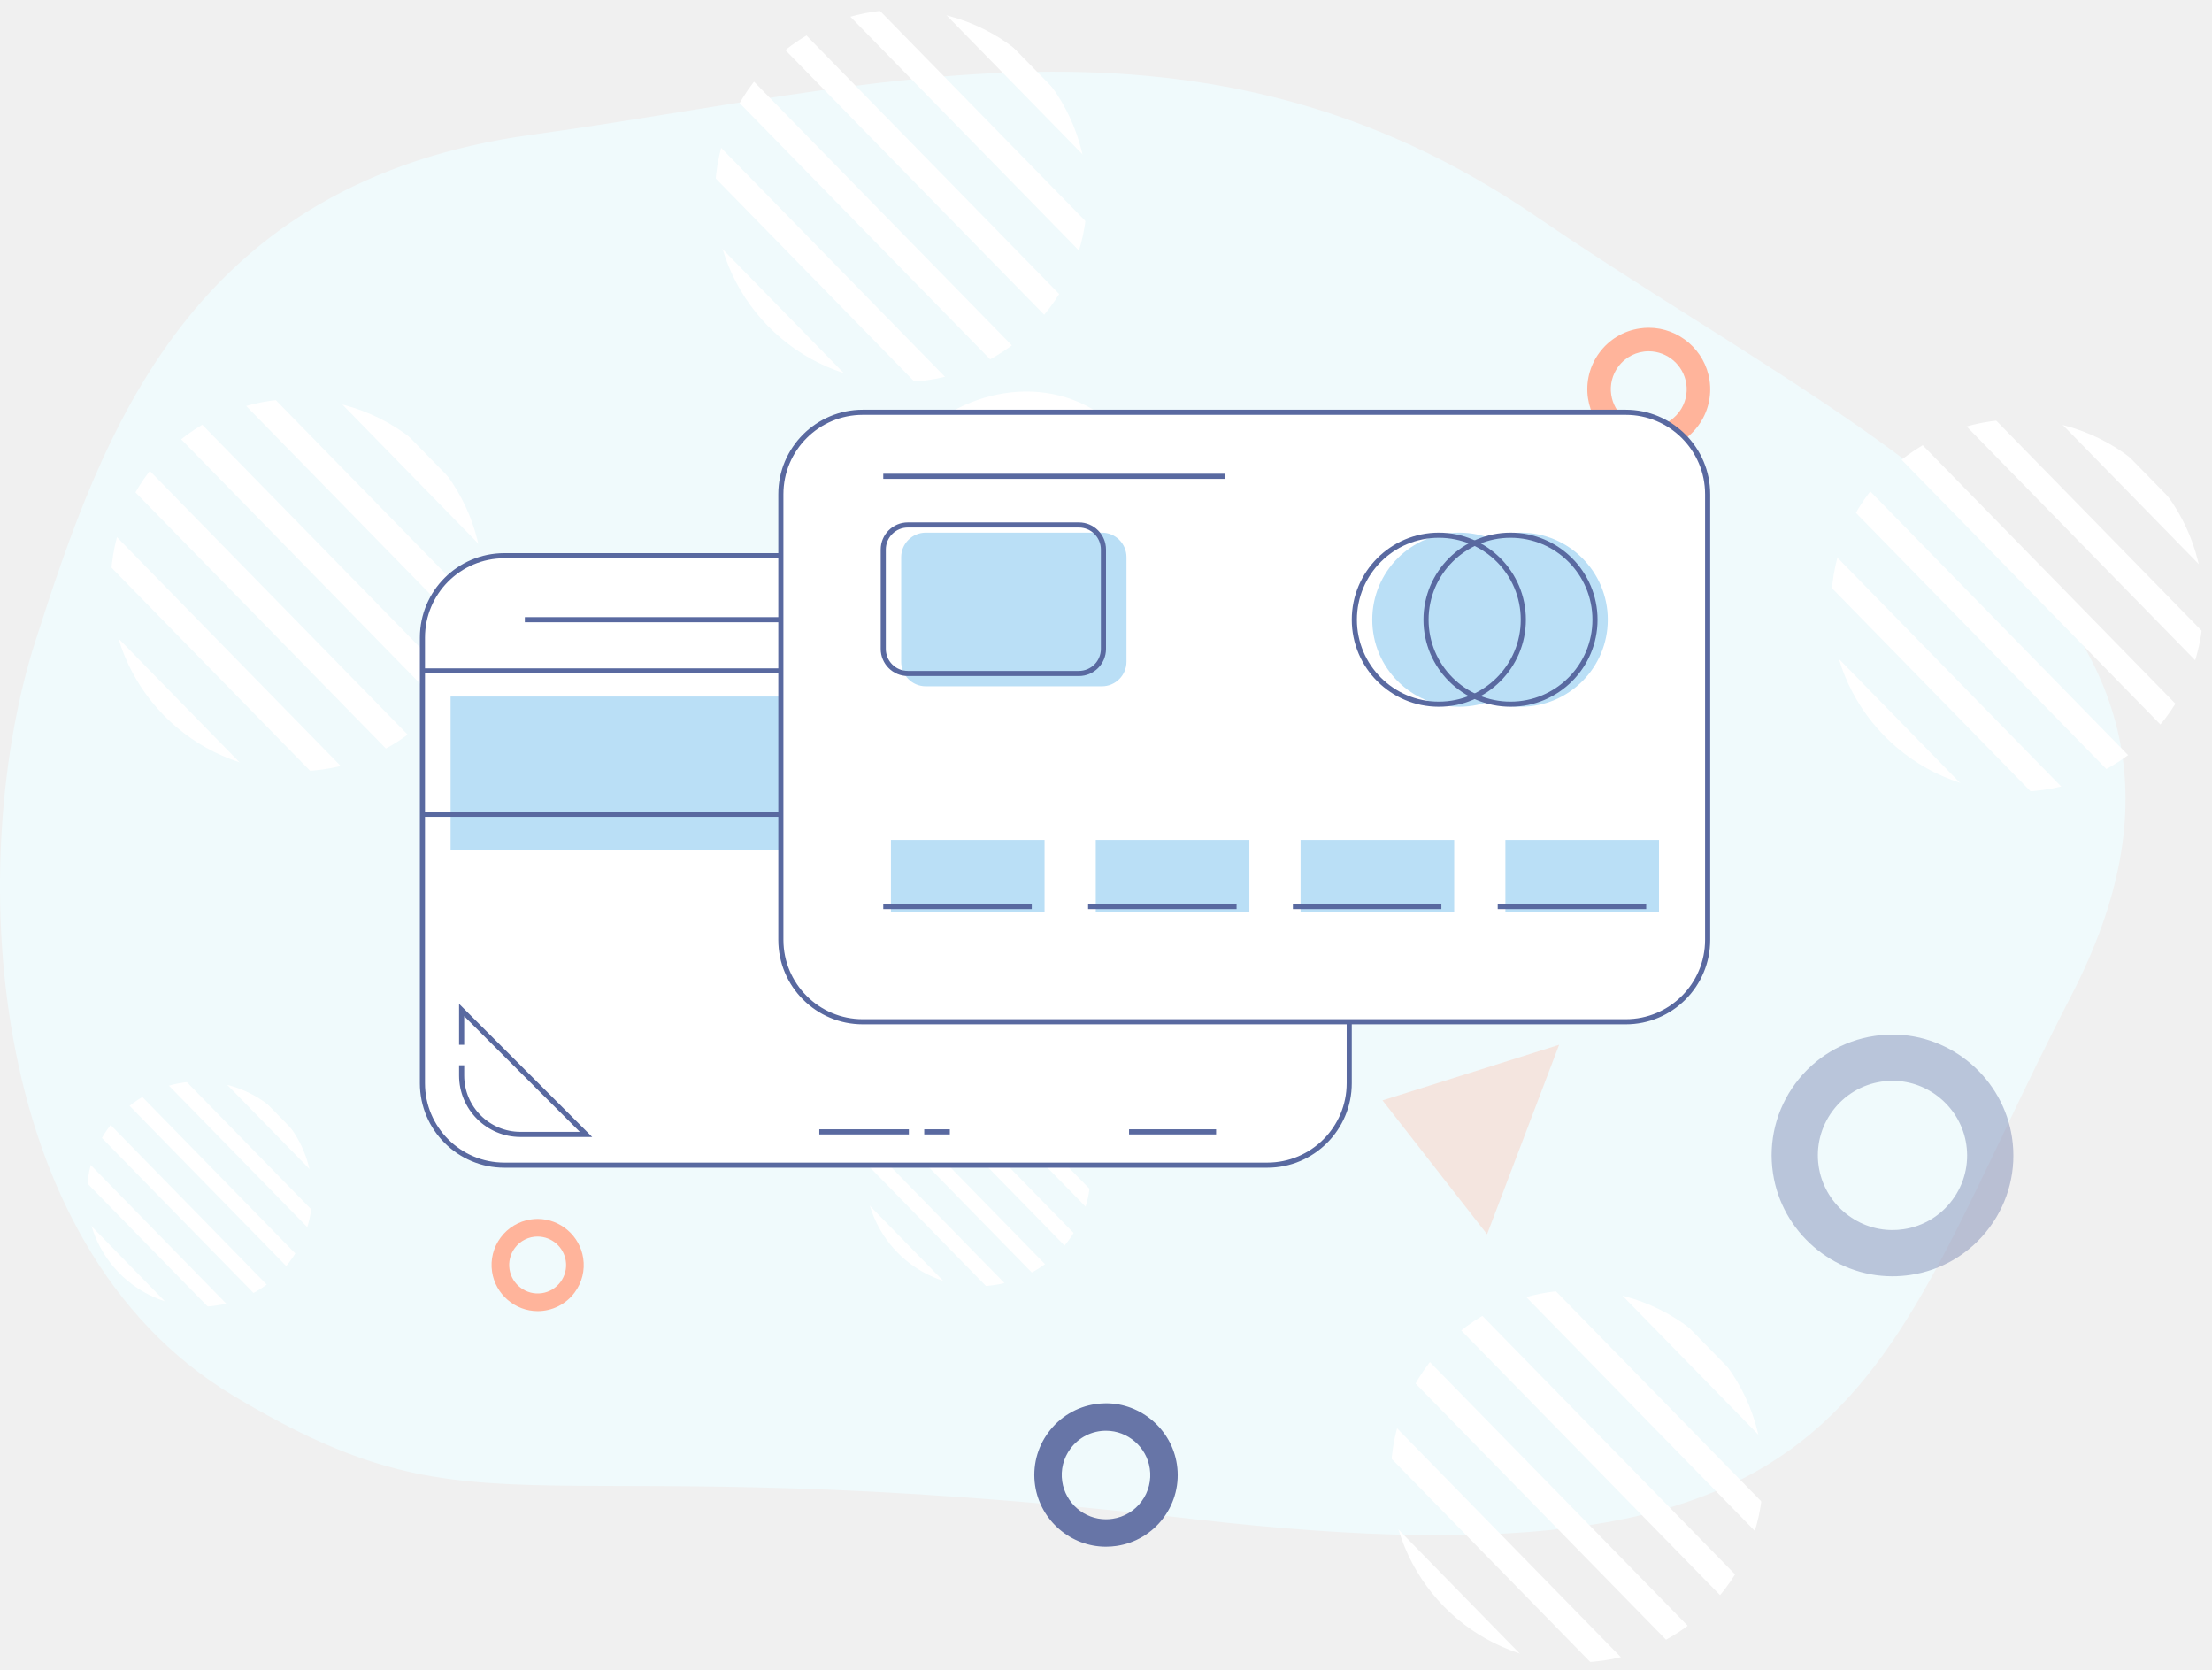
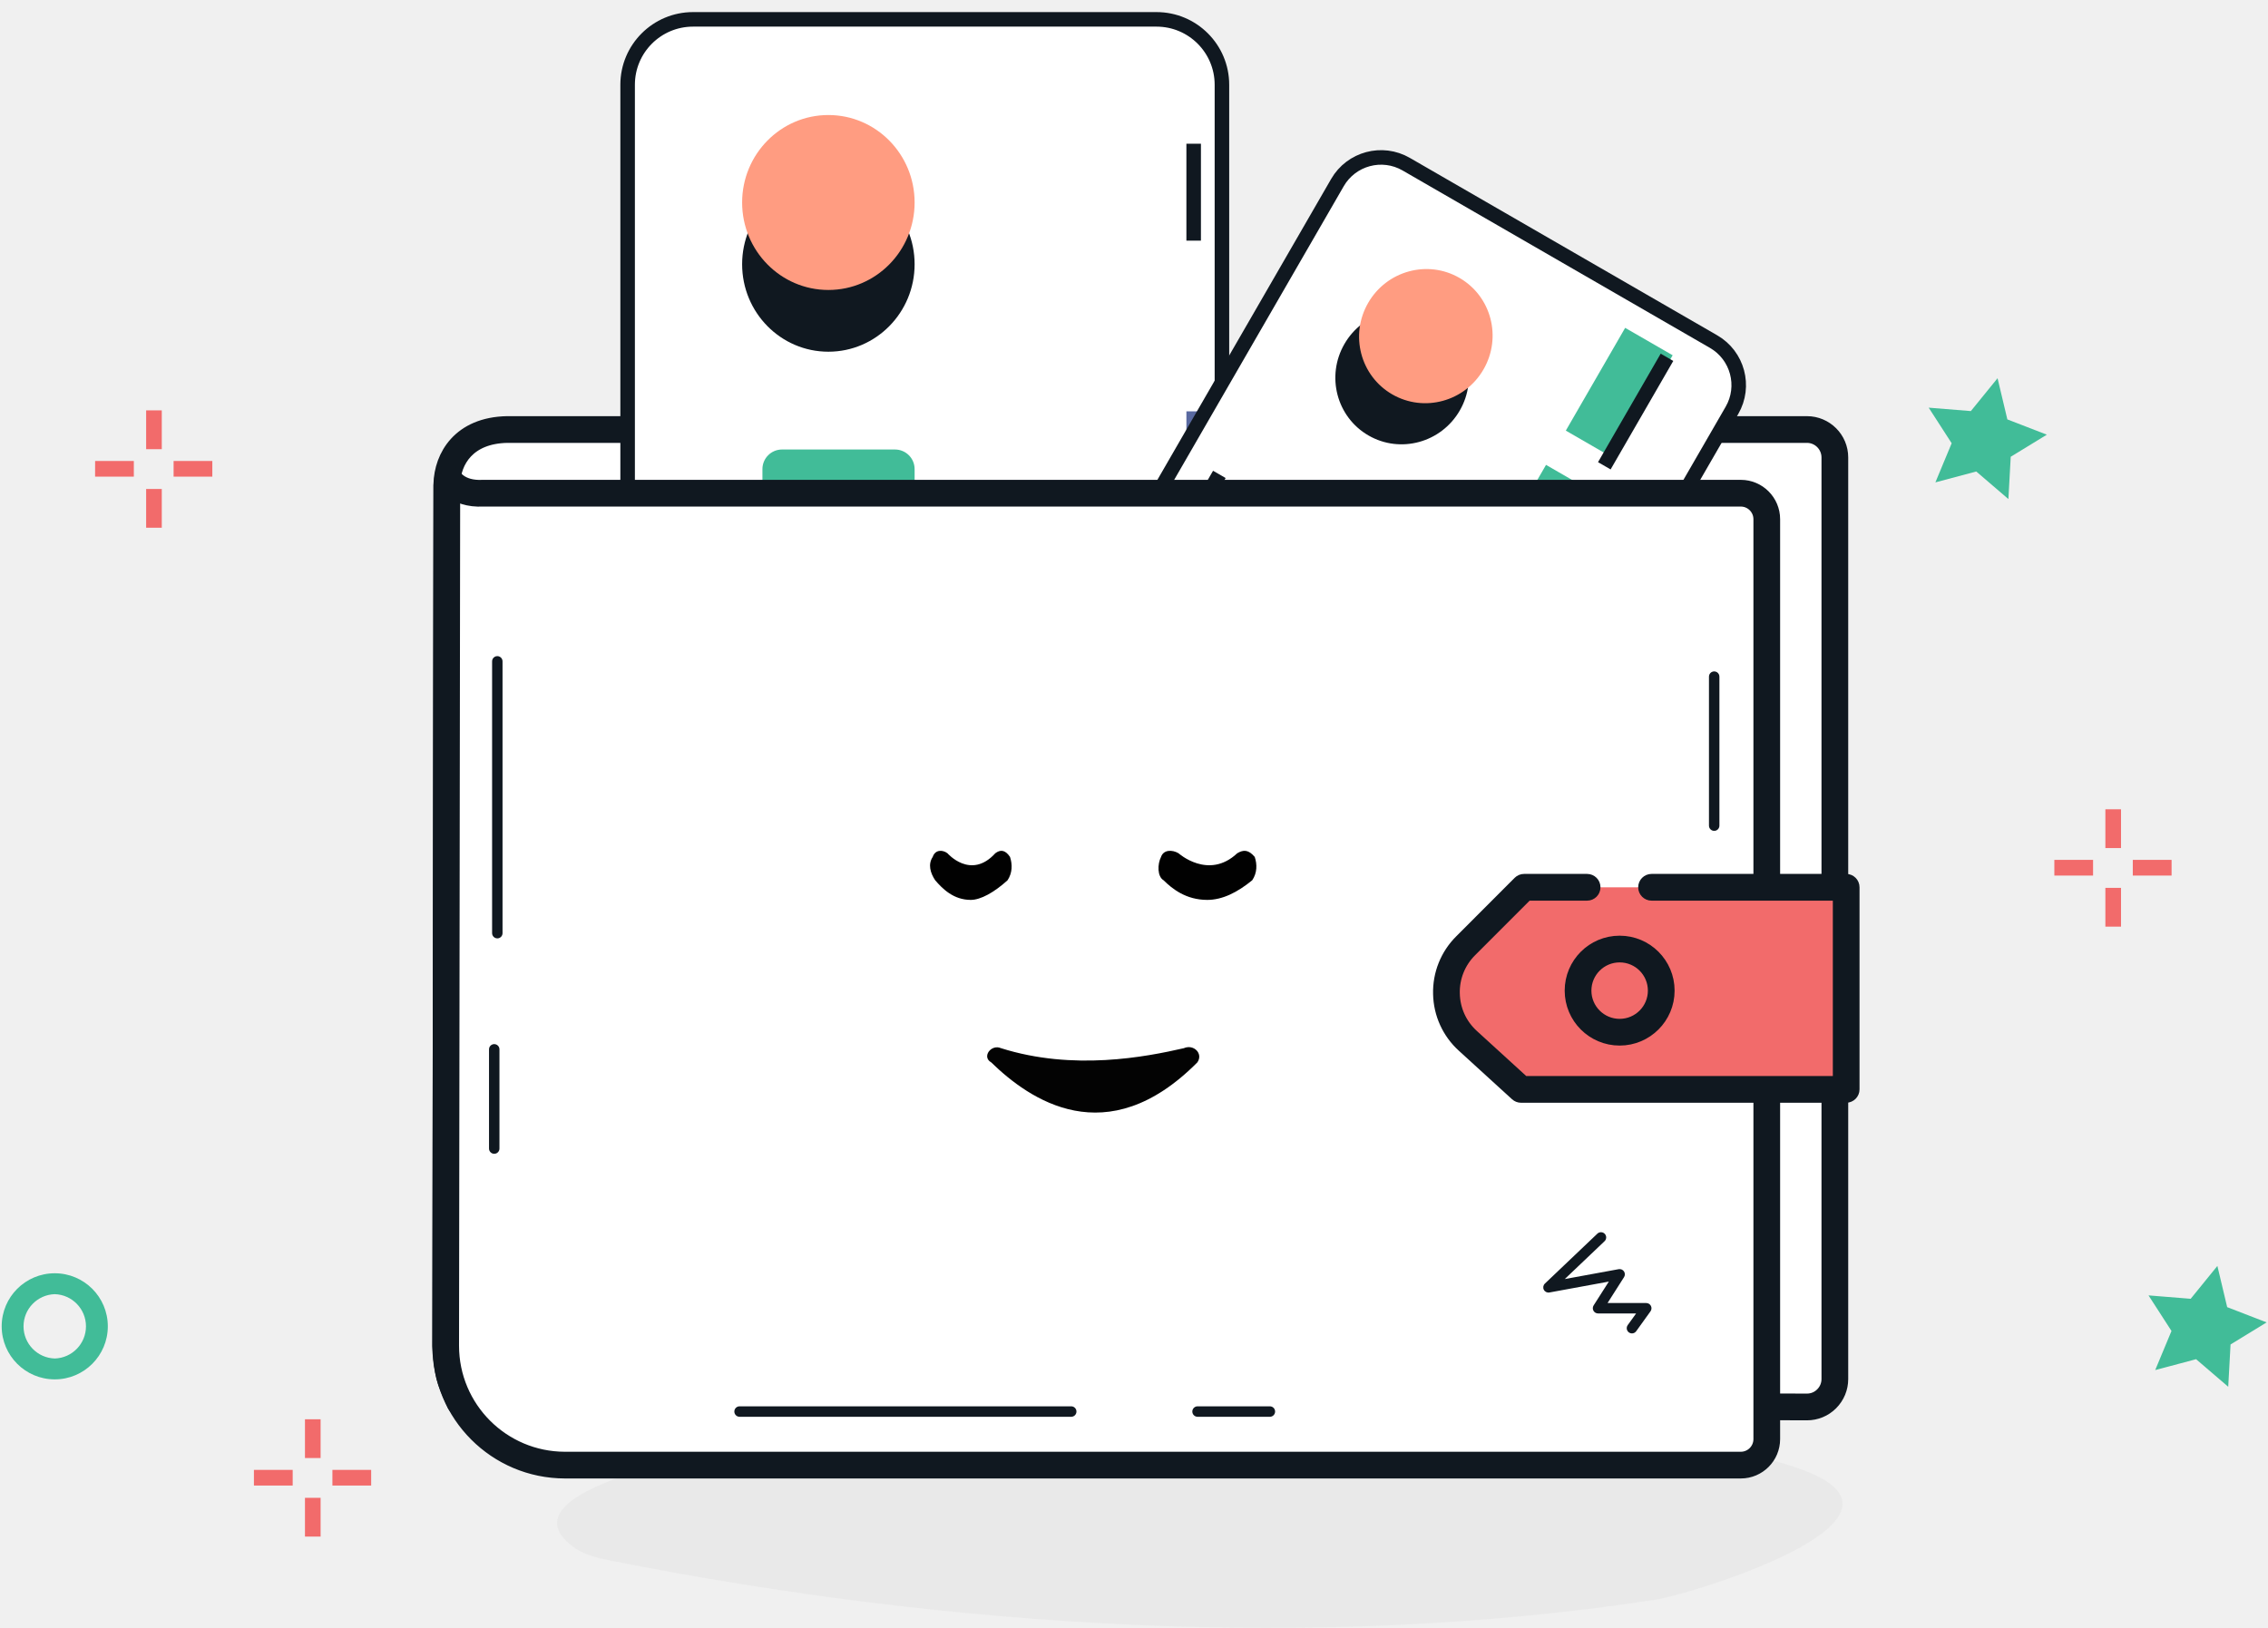
- <svg xmlns="http://www.w3.org/2000/svg" xmlns:xlink="http://www.w3.org/1999/xlink" width="216" height="163" viewBox="0 0 216 163">
-   <defs>
-     <path id="a" d="M37.156 19.327C37.268 9.292 29.223 1.063 19.185.952 9.15.839.924 8.884.811 18.919.697 28.956 8.742 37.183 18.779 37.298c10.035.111 18.264-7.934 18.377-17.971" />
-     <path id="c" d="M37.156 19.327C37.268 9.292 29.223 1.063 19.185.952 9.15.839.924 8.884.811 18.919.697 28.956 8.742 37.183 18.779 37.298c10.035.111 18.264-7.934 18.377-17.971" />
-     <path id="e" d="M37.156 19.327C37.268 9.292 29.223 1.063 19.185.952 9.15.839.924 8.884.811 18.919.697 28.956 8.742 37.183 18.779 37.298c10.035.111 18.264-7.934 18.377-17.971" />
-     <path id="g" d="M37.156 19.327C37.268 9.292 29.223 1.063 19.185.952 9.15.839.924 8.884.811 18.919.697 28.956 8.742 37.183 18.779 37.298c10.035.111 18.264-7.934 18.377-17.971" />
-     <path id="i" d="M22.49 11.698C22.556 5.624 17.687.643 11.611.576 5.538.508.559 5.377.491 11.451c-.07 6.075 4.8 11.055 10.875 11.124 6.074.067 11.055-4.802 11.123-10.877" />
-     <path id="k" d="M22.49 11.698C22.556 5.624 17.687.643 11.611.576 5.538.508.559 5.377.491 11.451c-.07 6.075 4.8 11.055 10.875 11.124 6.074.067 11.055-4.802 11.123-10.877" />
-   </defs>
+ <svg xmlns="http://www.w3.org/2000/svg" width="78" height="56" viewBox="0 0 78 56">
  <g fill="none" fill-rule="evenodd">
-     <path fill="#F0FAFC" d="M150.055 21.165c32.86 22.473 71.887 37.933 52.183 76.072-19.704 38.138-19.397 58.695-85.7 51.067-66.305-7.627-68.787 2.901-93.726-12.03-24.939-14.93-25.94-53.205-19.36-73.677 6.58-20.47 15.099-44.87 48.516-49.449 33.418-4.578 65.227-14.457 98.087 8.017z" />
-     <g transform="translate(69)">
-       <mask id="b" fill="#fff">
-         <use xlink:href="#a" />
-       </mask>
-       <path fill="#FFF" d="M27.994 51.356L-13.025 9.409l-1.762 1.727L26.23 53.081l1.764-1.725M32.865 46.593L-8.154 4.647-9.916 6.37l41.018 41.947 1.763-1.724M37.736 41.829L-3.283-.118l-1.762 1.726 41.018 41.948 1.763-1.727M42.607 37.067L1.59-4.88-.174-3.157 40.844 38.79l1.763-1.723M47.479 32.304L6.461-9.644 4.697-7.921l41.018 41.949 1.764-1.724M52.35 27.54L11.332-14.407 9.57-12.683l41.016 41.948 1.764-1.725" mask="url(#b)" />
+     <path fill="#E3E3E3" d="M62.63 50.845c3.119 1.705-4.59 4.017-5.672 4.183-11.682 1.795-24.321.96-35.893-1.328-.475-.094-.966-.198-1.358-.49-2.861-2.124 6.329-3.565 7.182-3.676 3.172-.413 6.394-.683 9.593-.728 4.533-.064 22.28-.073 26.148 2.04" opacity=".494" />
+     <path fill="#DFF2FE" d="M33.639 27.65h15.493c1.342 0 2.439 1.1 2.439 2.443a2.448 2.448 0 0 1-2.439 2.443H33.64a2.448 2.448 0 0 1-2.44-2.443 2.448 2.448 0 0 1 2.44-2.442M38.878 17.321c.756 0 1.368.468 1.368 1.046 0 .577-.612 1.045-1.368 1.045h5.968c-.756 0-1.368-.468-1.368-1.045 0-.578.612-1.046 1.368-1.046h-5.968" />
+     <path fill="#DFF2FE" d="M36.945 25.469c.789 0 1.428.488 1.428 1.09 0 .603-.64 1.092-1.428 1.092h6.23c-.79 0-1.429-.489-1.429-1.091 0-.603.64-1.091 1.428-1.091h-6.229" />
+     <path fill="#F26B6B" d="M72.407 29.174h.538V27.84h-.538zM72.407 31.877h.538v-1.334h-.538zM70.652 30.12h1.332v-.54h-1.332zM73.35 30.12h1.334v-.54H73.35z" />
+     <path fill="#41BC98" d="M75.527 46.757l-1.406.374.56-1.345-.79-1.224 1.45.117.918-1.13.337 1.417 1.357.525-1.241.76-.08 1.454-1.105-.948M1.883 44.52a1.107 1.107 0 0 0 0 2.213 1.107 1.107 0 0 0 0-2.213zm0 2.931a1.825 1.825 0 0 1 0-3.65 1.825 1.825 0 0 1 0 3.65z" />
+     <path fill="#F26B6B" d="M5.026 15.452h.538v-1.335h-.538zM5.026 18.155h.538V16.82h-.538zM3.27 16.397h1.333v-.539H3.271zM5.97 16.397h1.332v-.539H5.97zM10.488 50.158h.538v-1.335h-.538zM10.488 52.86h.538v-1.334h-.538zM8.733 51.103h1.333v-.539H8.733zM11.432 51.103h1.333v-.539h-1.333z" />
+     <path fill="#41BC98" d="M67.967 16.22l-1.406.374.56-1.346-.79-1.224 1.45.117.918-1.13.337 1.417 1.358.525-1.242.76-.08 1.455-1.105-.948" />
+     <path fill="#FFF" d="M16.258 48.26l45.883.14a.96.96 0 0 0 .962-.96V15.735a.96.96 0 0 0-.959-.96H17.446c-1.543.029-2.055 1.058-2.079 1.866v.052l-.039 29.601s.036.795.172 1.178c.135.383.32.773.32.773l.438.013" />
+     <path fill="#101820" stroke="#101820" stroke-width=".56" d="M16.261 48.08l45.88.14h.003c.208 0 .403-.08.55-.228a.776.776 0 0 0 .23-.553V15.736c0-.43-.35-.781-.78-.781H17.446c-1.364.026-1.876.891-1.9 1.692v.047l-.039 29.602s.037.764.162 1.117c.09.256.205.519.267.657l.325.01zm45.883.5h-.004l-45.882-.14-.005-.001-.44-.014a.18.18 0 0 1-.156-.102 9.642 9.642 0 0 1-.326-.79c-.143-.404-.18-1.196-.182-1.23l.039-29.662c.027-.927.633-2.014 2.254-2.045h44.702a1.14 1.14 0 0 1 1.139 1.14V47.44c0 .305-.12.592-.335.808a1.13 1.13 0 0 1-.804.332z" />
+     <g transform="rotate(-90 26.985 5.65)">
+       <rect width="31.719" height="20.439" x=".25" y=".25" fill="#FFF" stroke="#101820" stroke-width=".5" rx="2.25" />
+       <path fill="#41BC98" d="M1.062 4.886h15.435c.373 0 .675.302.675.675v3.884a.675.675 0 0 1-.675.675H1.062V4.886z" />
+       <ellipse cx="23.545" cy="7.154" fill="#101820" rx="3.009" ry="2.966" />
+       <ellipse cx="25.669" cy="7.154" fill="#FF9C81" rx="3.009" ry="2.966" />
+       <path stroke="#101820" stroke-linecap="square" stroke-width=".5" d="M3.718 2.268h11.646M.177 4.013h13.77M.177 8.899h13.77M24.607 19.717h2.833" />
+       <path stroke="#5969A0" stroke-linecap="square" stroke-width=".5" d="M17.526 19.717h.708M13.898 19.717h2.92" />
+       <path stroke="#101820" stroke-width=".5" d="M1.605 15.953l3.743 3.689H3.043a1.438 1.438 0 0 1-1.438-1.438v-2.251z" />
+       <path fill="#FFF" d="M1.062 16.751h1v1h-1z" />
    </g>
-     <g transform="translate(10 38)">
-       <mask id="d" fill="#fff">
-         <use xlink:href="#c" />
-       </mask>
-       <path fill="#FFF" d="M27.994 51.356L-13.025 9.409l-1.762 1.727L26.23 53.081l1.764-1.725M32.865 46.593L-8.154 4.647-9.916 6.37l41.018 41.947 1.763-1.724M37.736 41.829L-3.283-.118l-1.762 1.726 41.018 41.948 1.763-1.727M42.607 37.067L1.59-4.88-.174-3.157 40.844 38.79l1.763-1.723M47.479 32.304L6.461-9.644 4.697-7.921l41.018 41.949 1.764-1.724M52.35 27.54L11.332-14.407 9.57-12.683l41.016 41.948 1.764-1.725" mask="url(#d)" />
+     <g transform="rotate(-60 39.613 -16.838)">
+       <rect width="24.264" height="15.668" x=".25" y=".25" fill="#FFF" stroke="#101820" stroke-width=".5" rx="1.731" />
+       <rect width="5.987" height="4.042" x="3.266" y="3.234" fill="#41BC98" rx=".519" />
+       <path stroke="#101820" stroke-width=".5" d="M3.24 3.214a.27.27 0 0 0-.269.27v3.003c0 .149.12.27.27.27h4.948a.27.27 0 0 0 .27-.27V3.483a.27.27 0 0 0-.27-.269H3.24z" />
+       <ellipse cx="18.096" cy="5.524" fill="#101820" rx="2.313" ry="2.29" />
+       <ellipse cx="19.729" cy="5.524" fill="#FF9C81" rx="2.313" ry="2.29" />
+       <path stroke="#101820" stroke-linecap="square" stroke-width=".5" d="M2.857 1.752h8.952" />
+       <path fill="#41BC98" d="M2.993 11.318h4.082v1.886H2.993zM8.436 11.318h4.082v1.886H8.436zM13.879 11.318h4.081v1.886H13.88zM19.321 11.318h4.082v1.886h-4.082z" />
+       <path stroke="#101820" stroke-linecap="square" stroke-width=".5" d="M2.857 13.07h3.81M8.3 13.07h3.81M13.742 13.07h3.81M19.185 13.07h3.81" />
    </g>
-     <g transform="translate(178 40)">
-       <mask id="f" fill="#fff">
-         <use xlink:href="#e" />
-       </mask>
-       <path fill="#FFF" d="M27.994 51.356L-13.025 9.409l-1.762 1.727L26.23 53.081l1.764-1.725M32.865 46.593L-8.154 4.647-9.916 6.37l41.018 41.947 1.763-1.724M37.736 41.829L-3.283-.118l-1.762 1.726 41.018 41.948 1.763-1.727M42.607 37.067L1.59-4.88-.174-3.157 40.844 38.79l1.763-1.723M47.479 32.304L6.461-9.644 4.697-7.921l41.018 41.949 1.764-1.724M52.35 27.54L11.332-14.407 9.57-12.683l41.016 41.948 1.764-1.725" mask="url(#f)" />
-     </g>
-     <g transform="translate(135 125)">
-       <mask id="h" fill="#fff">
-         <use xlink:href="#g" />
-       </mask>
-       <path fill="#FFF" d="M27.994 51.356L-13.025 9.409l-1.762 1.727L26.23 53.081l1.764-1.725M32.865 46.593L-8.154 4.647-9.916 6.37l41.018 41.947 1.763-1.724M37.736 41.829L-3.283-.118l-1.762 1.726 41.018 41.948 1.763-1.727M42.607 37.067L1.59-4.88-.174-3.157 40.844 38.79l1.763-1.723M47.479 32.304L6.461-9.644 4.697-7.921l41.018 41.949 1.764-1.724M52.35 27.54L11.332-14.407 9.57-12.683l41.016 41.948 1.764-1.725" mask="url(#h)" />
-     </g>
-     <g transform="translate(8 105)">
-       <mask id="j" fill="#fff">
-         <use xlink:href="#i" />
-       </mask>
-       <path fill="#FFF" d="M16.944 31.084L-7.884 5.694-8.95 6.74l24.826 25.388 1.068-1.044M19.892 28.201L-4.935 2.813l-1.067 1.043 24.827 25.389 1.067-1.044M22.84 25.318L-1.987-.072-3.054.974l24.827 25.39 1.067-1.045M25.788 22.435L.962-2.954-.105-1.91 24.72 23.48l1.067-1.044M28.737 19.552L3.911-5.838 2.843-4.793l24.827 25.39 1.067-1.044M31.686 16.669L6.859-8.72 5.792-7.677l24.826 25.39 1.068-1.044" mask="url(#j)" />
-     </g>
-     <g transform="translate(84 103)">
-       <mask id="l" fill="#fff">
-         <use xlink:href="#k" />
-       </mask>
-       <path fill="#FFF" d="M16.944 31.084L-7.884 5.694-8.95 6.74l24.826 25.388 1.068-1.044M19.892 28.201L-4.935 2.813l-1.067 1.043 24.827 25.389 1.067-1.044M22.84 25.318L-1.987-.072-3.054.974l24.827 25.39 1.067-1.045M25.788 22.435L.962-2.954-.105-1.91 24.72 23.48l1.067-1.044M28.737 19.552L3.911-5.838 2.843-4.793l24.827 25.39 1.067-1.044M31.686 16.669L6.859-8.72 5.792-7.677l24.826 25.39 1.068-1.044" mask="url(#l)" />
-     </g>
-     <path fill="#FFF" d="M91.575 45.885c3.762-4.486 9.82-5.264 14.595-1.876 4.769 3.386 5.055 10.113 1.874 14.595-1.346 1.898 1.512 4.117 2.863 2.211 4.552-6.413 3.499-14.614-2.526-19.668-6.02-5.048-14.922-3.134-19.668 2.527-1.502 1.789 1.367 3.993 2.862 2.211" />
-     <path fill="#FFB49B" d="M52.504 120.721a2.76 2.76 0 0 0-2.236 1.124 2.757 2.757 0 0 0-.516 2.063 2.792 2.792 0 0 0 3.157 2.34 2.757 2.757 0 0 0 1.823-1.093 2.757 2.757 0 0 0 .516-2.063 2.791 2.791 0 0 0-2.744-2.37zM52.496 128c-2.21 0-4.12-1.65-4.446-3.84a4.472 4.472 0 0 1 .836-3.34 4.47 4.47 0 0 1 2.953-1.77c.22-.033.445-.05.666-.05 2.21 0 4.12 1.65 4.445 3.839a4.47 4.47 0 0 1-.835 3.34 4.473 4.473 0 0 1-3.62 1.821z" />
-     <path fill="#6775A7" d="M108.007 139.678a4.294 4.294 0 0 0-3.478 1.748 4.29 4.29 0 0 0-.803 3.21c.312 2.102 2.146 3.687 4.268 3.687.213 0 .428-.016.642-.048a4.288 4.288 0 0 0 2.836-1.7 4.286 4.286 0 0 0 .803-3.21c-.312-2.103-2.147-3.687-4.268-3.687zM107.993 151c-3.436 0-6.41-2.568-6.916-5.972a6.958 6.958 0 0 1 1.302-5.196 6.953 6.953 0 0 1 4.593-2.754 7.065 7.065 0 0 1 1.036-.078c3.436 0 6.41 2.568 6.915 5.972a6.953 6.953 0 0 1-1.3 5.196 6.958 6.958 0 0 1-4.594 2.756c-.343.05-.692.076-1.036.076z" />
-     <path fill="#FFB49B" d="M161.006 34.295a3.68 3.68 0 0 0-2.981 1.499 3.677 3.677 0 0 0-.689 2.75 3.723 3.723 0 0 0 3.659 3.161 3.714 3.714 0 0 0 2.981-1.498c.59-.795.834-1.772.688-2.75a3.722 3.722 0 0 0-3.658-3.162zM160.994 44c-2.945 0-5.494-2.2-5.928-5.119a5.964 5.964 0 0 1 1.116-4.454 5.96 5.96 0 0 1 3.937-2.36c.294-.044.593-.067.888-.067 2.945 0 5.494 2.2 5.927 5.119a5.96 5.96 0 0 1-1.114 4.454A5.964 5.964 0 0 1 160.994 44z" />
-     <path fill="#FFB49B" d="M152.246 102l-7.036 18.501L135 107.427 152.246 102" opacity=".3" />
-     <path fill="#6775A7" d="M184.811 105.514c-.359 0-.722.027-1.082.08a7.246 7.246 0 0 0-4.78 2.867 7.226 7.226 0 0 0-1.354 5.41c.525 3.543 3.62 6.215 7.195 6.215.36 0 .723-.025 1.082-.08a7.228 7.228 0 0 0 4.781-2.867 7.227 7.227 0 0 0 1.354-5.408c-.526-3.545-3.619-6.217-7.196-6.217zm-.023 19.086c-5.793 0-10.805-4.328-11.658-10.067a11.72 11.72 0 0 1 2.193-8.759 11.719 11.719 0 0 1 7.744-4.643 11.911 11.911 0 0 1 1.746-.131c5.793 0 10.807 4.328 11.66 10.067a11.722 11.722 0 0 1-2.193 8.759 11.73 11.73 0 0 1-7.746 4.645c-.578.086-1.166.129-1.746.129z" opacity=".4" />
-     <g transform="translate(41 54)">
-       <rect width="90.5" height="59.5" x=".25" y=".25" fill="#FFF" stroke="#5969A0" stroke-width=".5" rx="8" />
-       <path fill="#BADFF6" d="M3 14h43.1a2.4 2.4 0 0 1 2.4 2.4v10.2a2.4 2.4 0 0 1-2.4 2.4H3V14z" />
-       <circle cx="66.5" cy="20.5" r="8.5" fill="#BADFF6" />
-       <circle cx="72.5" cy="20.5" r="8.5" fill="#BADFF6" />
-       <circle cx="64.5" cy="20.5" r="8.25" stroke="#5969A0" stroke-width=".5" />
-       <path stroke="#5969A0" stroke-width=".5" d="M71.75 28.746a8.25 8.25 0 0 0 0-16.492v16.492z" />
-       <path stroke="#5969A0" stroke-linecap="square" stroke-width=".5" d="M10.5 6.5h32.894M.5 11.5h38.89M.5 25.5h38.89M69.5 56.5h8M49.5 56.5h2M39.254 56.5H47.5" />
-       <path stroke="#5969A0" stroke-width=".5" d="M4.078 44.604L16.224 56.75H9.828A5.75 5.75 0 0 1 4.078 51v-6.396z" />
-       <path fill="#FFF" d="M3 48h2v2H3z" />
-     </g>
-     <g transform="translate(76 40)">
-       <rect width="90.5" height="59.5" x=".25" y=".25" fill="#FFF" stroke="#5969A0" stroke-width=".5" rx="8" />
-       <rect width="22" height="15" x="12" y="12" fill="#BADFF6" rx="2.4" />
-       <rect width="21.5" height="14.5" x="10.25" y="11.25" stroke="#5969A0" stroke-width=".5" rx="2.4" />
-       <circle cx="66.5" cy="20.5" r="8.5" fill="#BADFF6" />
-       <circle cx="72.5" cy="20.5" r="8.5" fill="#BADFF6" />
-       <circle cx="64.5" cy="20.5" r="8.25" stroke="#5969A0" stroke-width=".5" />
-       <path stroke="#5969A0" stroke-width=".5" d="M71.5 28.75a8.25 8.25 0 1 0 0-16.5 8.25 8.25 0 0 0 0 16.5z" />
-       <path stroke="#5969A0" stroke-linecap="square" stroke-width=".5" d="M10.5 6.5h32.894" />
-       <path fill="#BADFF6" d="M11 42h15v7H11zM31 42h15v7H31zM51 42h15v7H51zM71 42h15v7H71z" />
-       <path stroke="#5969A0" stroke-linecap="square" stroke-width=".5" d="M10.5 48.5h14M30.5 48.5h14M50.5 48.5h14M70.5 48.5h14" />
-     </g>
+     <path fill="#FFF" d="M15.328 46.295l.039-29.601.04-.268s.258.592 1.213.54h43.25c.492 0 .892.4.892.894v31.646c0 .494-.4.894-.893.894H19.427a4.102 4.102 0 0 1-4.099-4.105" />
+     <path fill="#030303" fill-rule="nonzero" d="M40.715 36.058c-1.308.3-3.798.787-6.288 0-.338-.15-.675.3-.338.488 1.309 1.274 3.967 3.148 7.09 0 .211-.3-.126-.637-.464-.488z" />
+     <path fill="#010101" fill-rule="nonzero" d="M33.386 30.957c-.591 0-.97-.38-1.224-.676-.169-.254-.253-.55-.084-.803.084-.253.337-.253.506-.126 0 0 .802.929 1.646 0 .168-.127.337-.127.506.126.084.254.084.55-.084.803-.465.422-.929.676-1.266.676zM41.52 30.957c-.731 0-1.204-.38-1.504-.676-.215-.127-.215-.55-.086-.803.086-.253.386-.253.601-.126 0 0 1.031.929 2.02 0 .214-.127.386-.127.601.126.086.254.086.55-.086.803-.515.422-1.03.676-1.547.676z" />
+     <path fill="#101820" stroke="#101820" stroke-width=".56" d="M15.507 46.296a3.927 3.927 0 0 0 3.92 3.925h40.442c.394 0 .714-.32.714-.715V17.86a.715.715 0 0 0-.714-.714H16.624c-.526.027-.866-.124-1.078-.288l-.039 29.438zM59.87 50.58H19.427a4.286 4.286 0 0 1-4.278-4.284l.039-29.603c0-.009 0-.017.002-.026l.04-.268a.18.18 0 0 1 .341-.045c.009.018.232.476 1.039.433h43.26c.59 0 1.071.481 1.071 1.073v31.646c0 .592-.48 1.074-1.072 1.074z" />
+     <path fill="#101820" d="M58.953 28.582a.18.18 0 0 1-.179-.18V23.29a.18.18 0 1 1 .359 0v5.112c0 .1-.08.18-.18.18M43.673 48.738h-2.487a.18.18 0 0 1 0-.36h2.487a.18.18 0 0 1 0 .36M36.841 48.738H25.435a.18.18 0 0 1 0-.36h11.406a.18.18 0 0 1 0 .36M17.103 32.28a.18.18 0 0 1-.179-.179v-9.337a.18.18 0 1 1 .359 0v9.337c0 .1-.08.18-.18.18M16.997 39.691a.18.18 0 0 1-.179-.18v-3.4a.18.18 0 1 1 .359 0v3.4c0 .1-.08.18-.18.18M56.124 45.87a.18.18 0 0 1-.145-.285l.29-.402h-1.31a.18.18 0 0 1-.152-.276l.523-.82-2.043.375a.179.179 0 0 1-.155-.307l1.793-1.706a.18.18 0 1 1 .247.26L53.815 44l1.855-.34a.18.18 0 0 1 .184.273l-.568.892h1.333a.18.18 0 0 1 .145.284l-.494.687a.179.179 0 0 1-.146.074" />
+     <path fill="#F26B6B" d="M63.493 30.523H52.416l-2.01 2.013c-.91.912-.876 2.4.075 3.268l1.83 1.67 11.182.001v-6.952" />
+     <path fill="#101820" stroke="#101820" stroke-width=".56" d="M63.493 37.655H52.311a.18.18 0 0 1-.121-.047l-1.83-1.67a2.42 2.42 0 0 1-.794-1.747 2.42 2.42 0 0 1 .713-1.782l2.01-2.013a.18.18 0 0 1 .127-.053h2.167a.18.18 0 0 1 0 .36H52.49l-1.958 1.96a2.063 2.063 0 0 0-.607 1.52c.013.573.253 1.102.677 1.489l1.778 1.623h10.934v-6.592H56.8a.18.18 0 0 1 0-.36h6.692c.1 0 .18.08.18.18v6.952a.18.18 0 0 1-.18.18" />
+     <path fill="#101820" stroke="#101820" stroke-width=".56" d="M55.702 32.827a1.251 1.251 0 0 0 0 2.502 1.251 1.251 0 0 0 0-2.502zm0 2.861a1.61 1.61 0 0 1 0-3.22 1.61 1.61 0 0 1 0 3.22z" />
  </g>
</svg>
